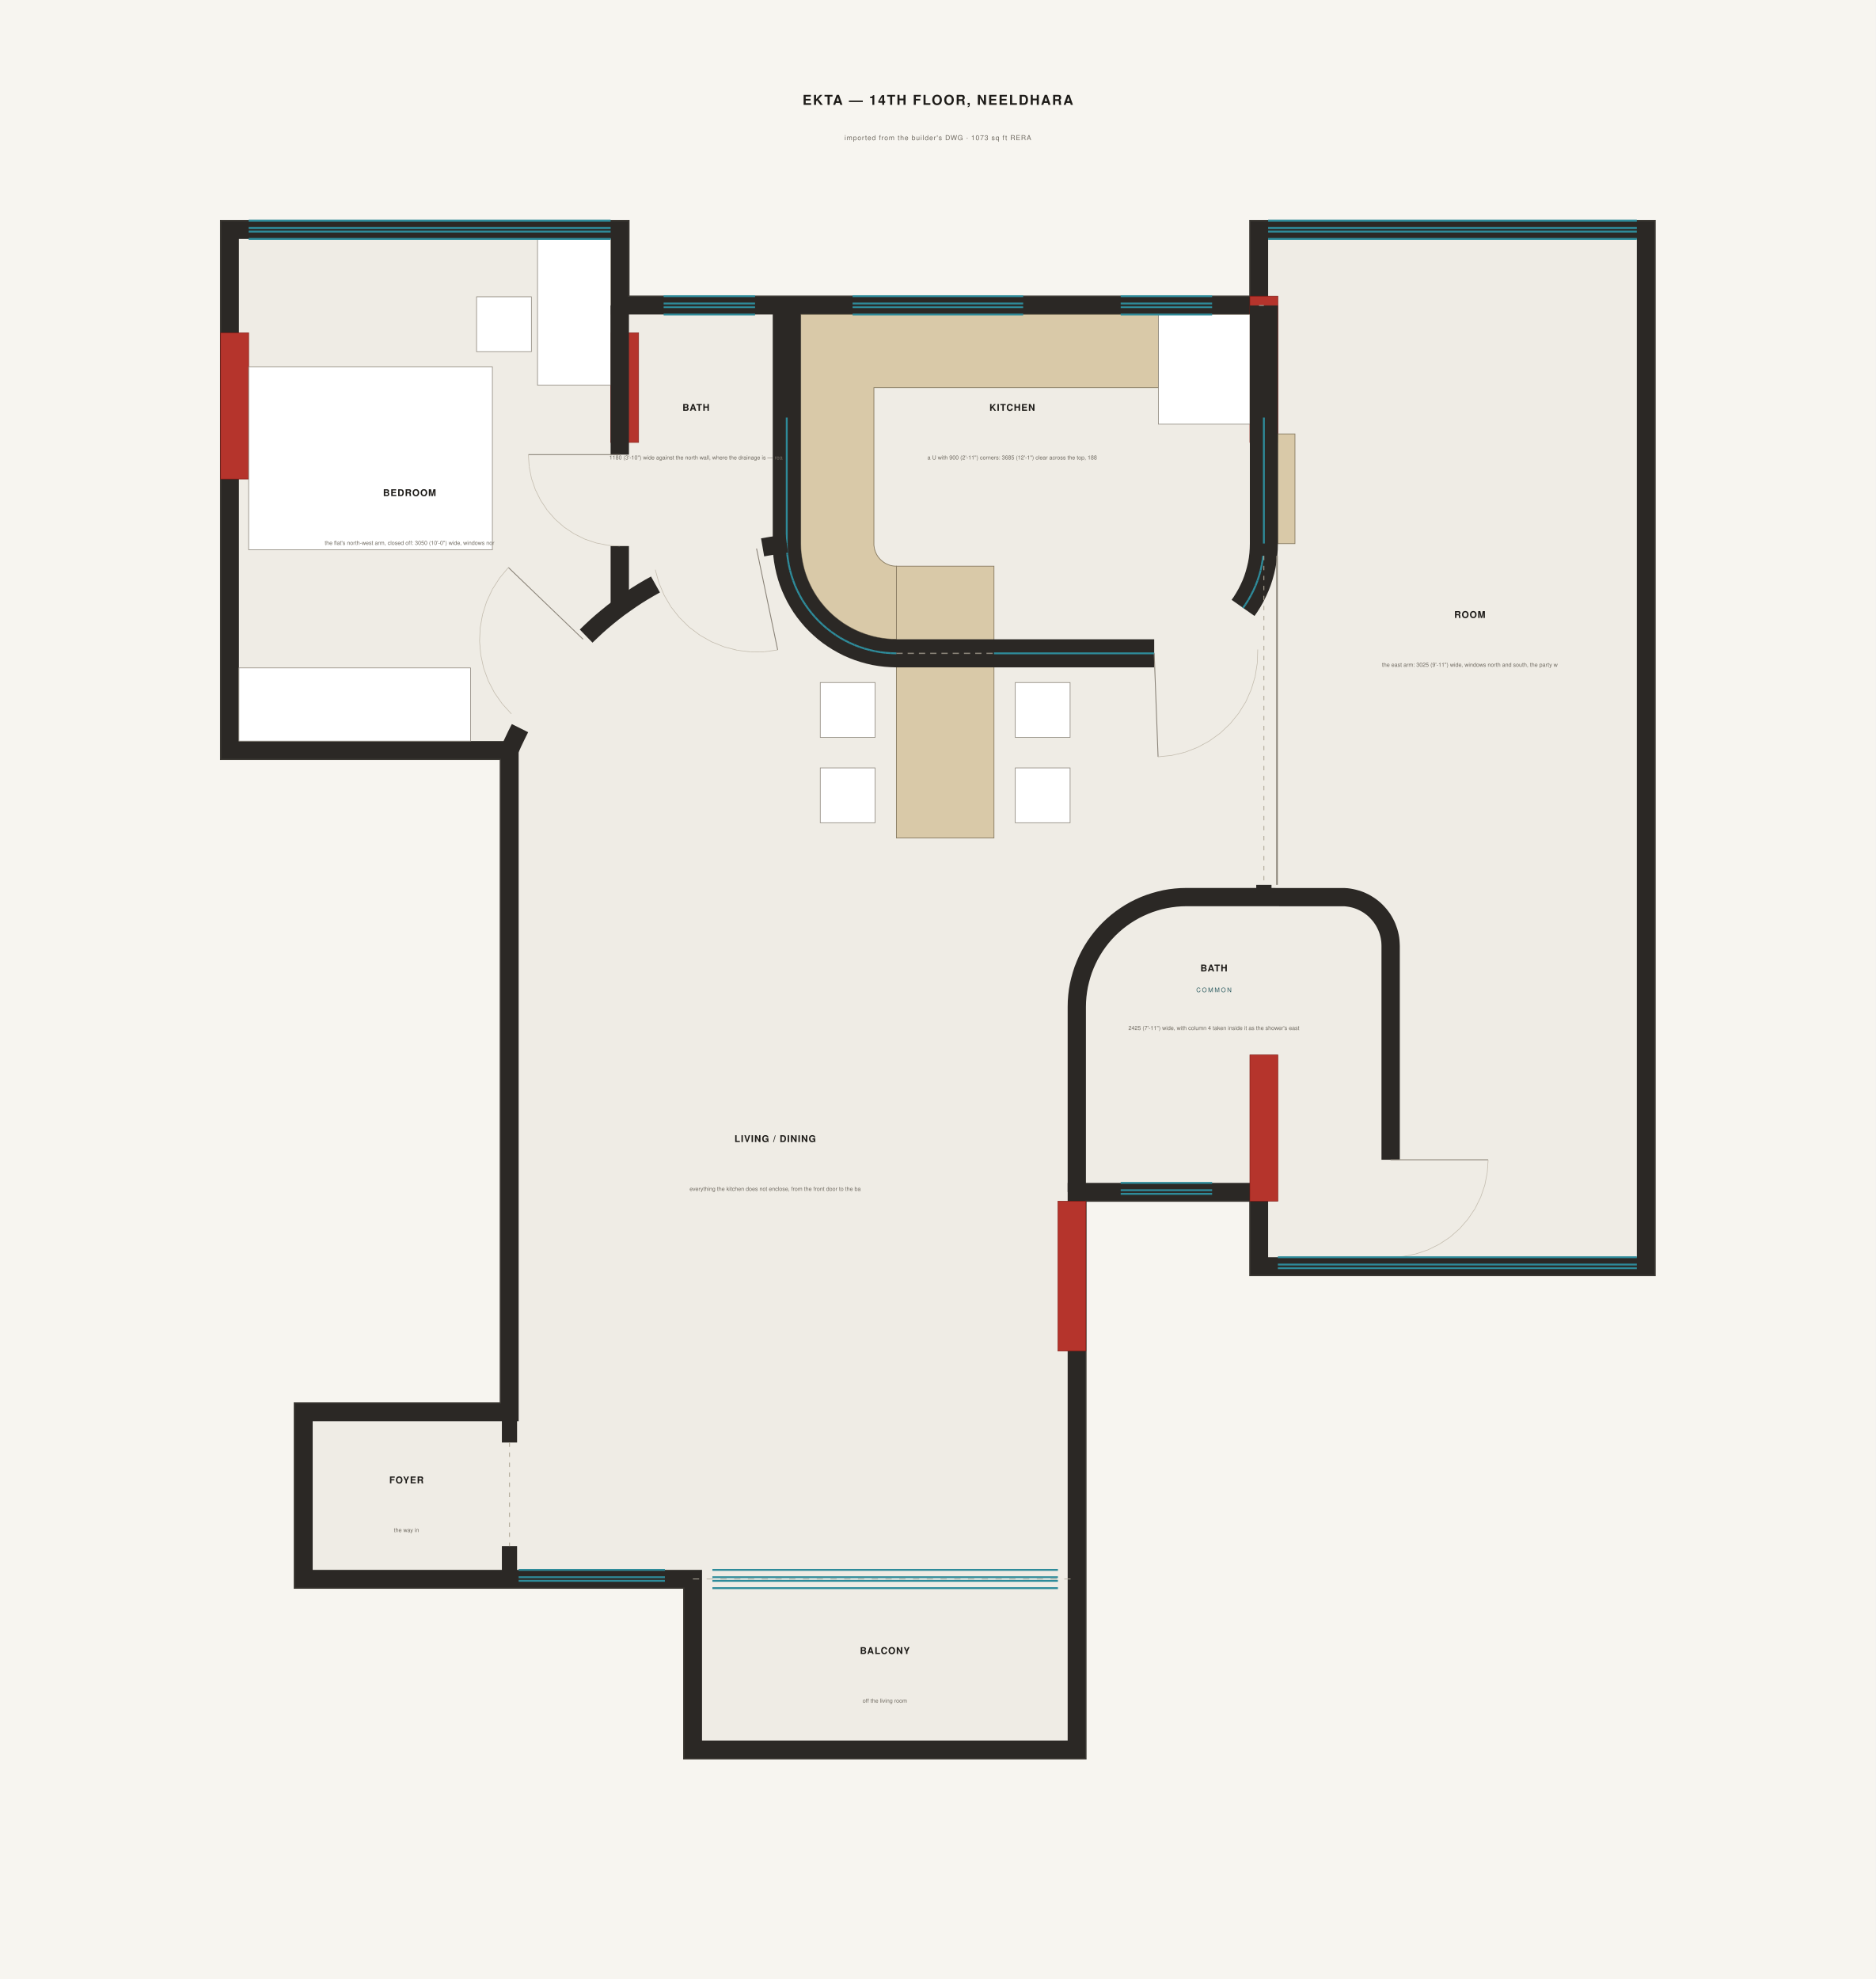
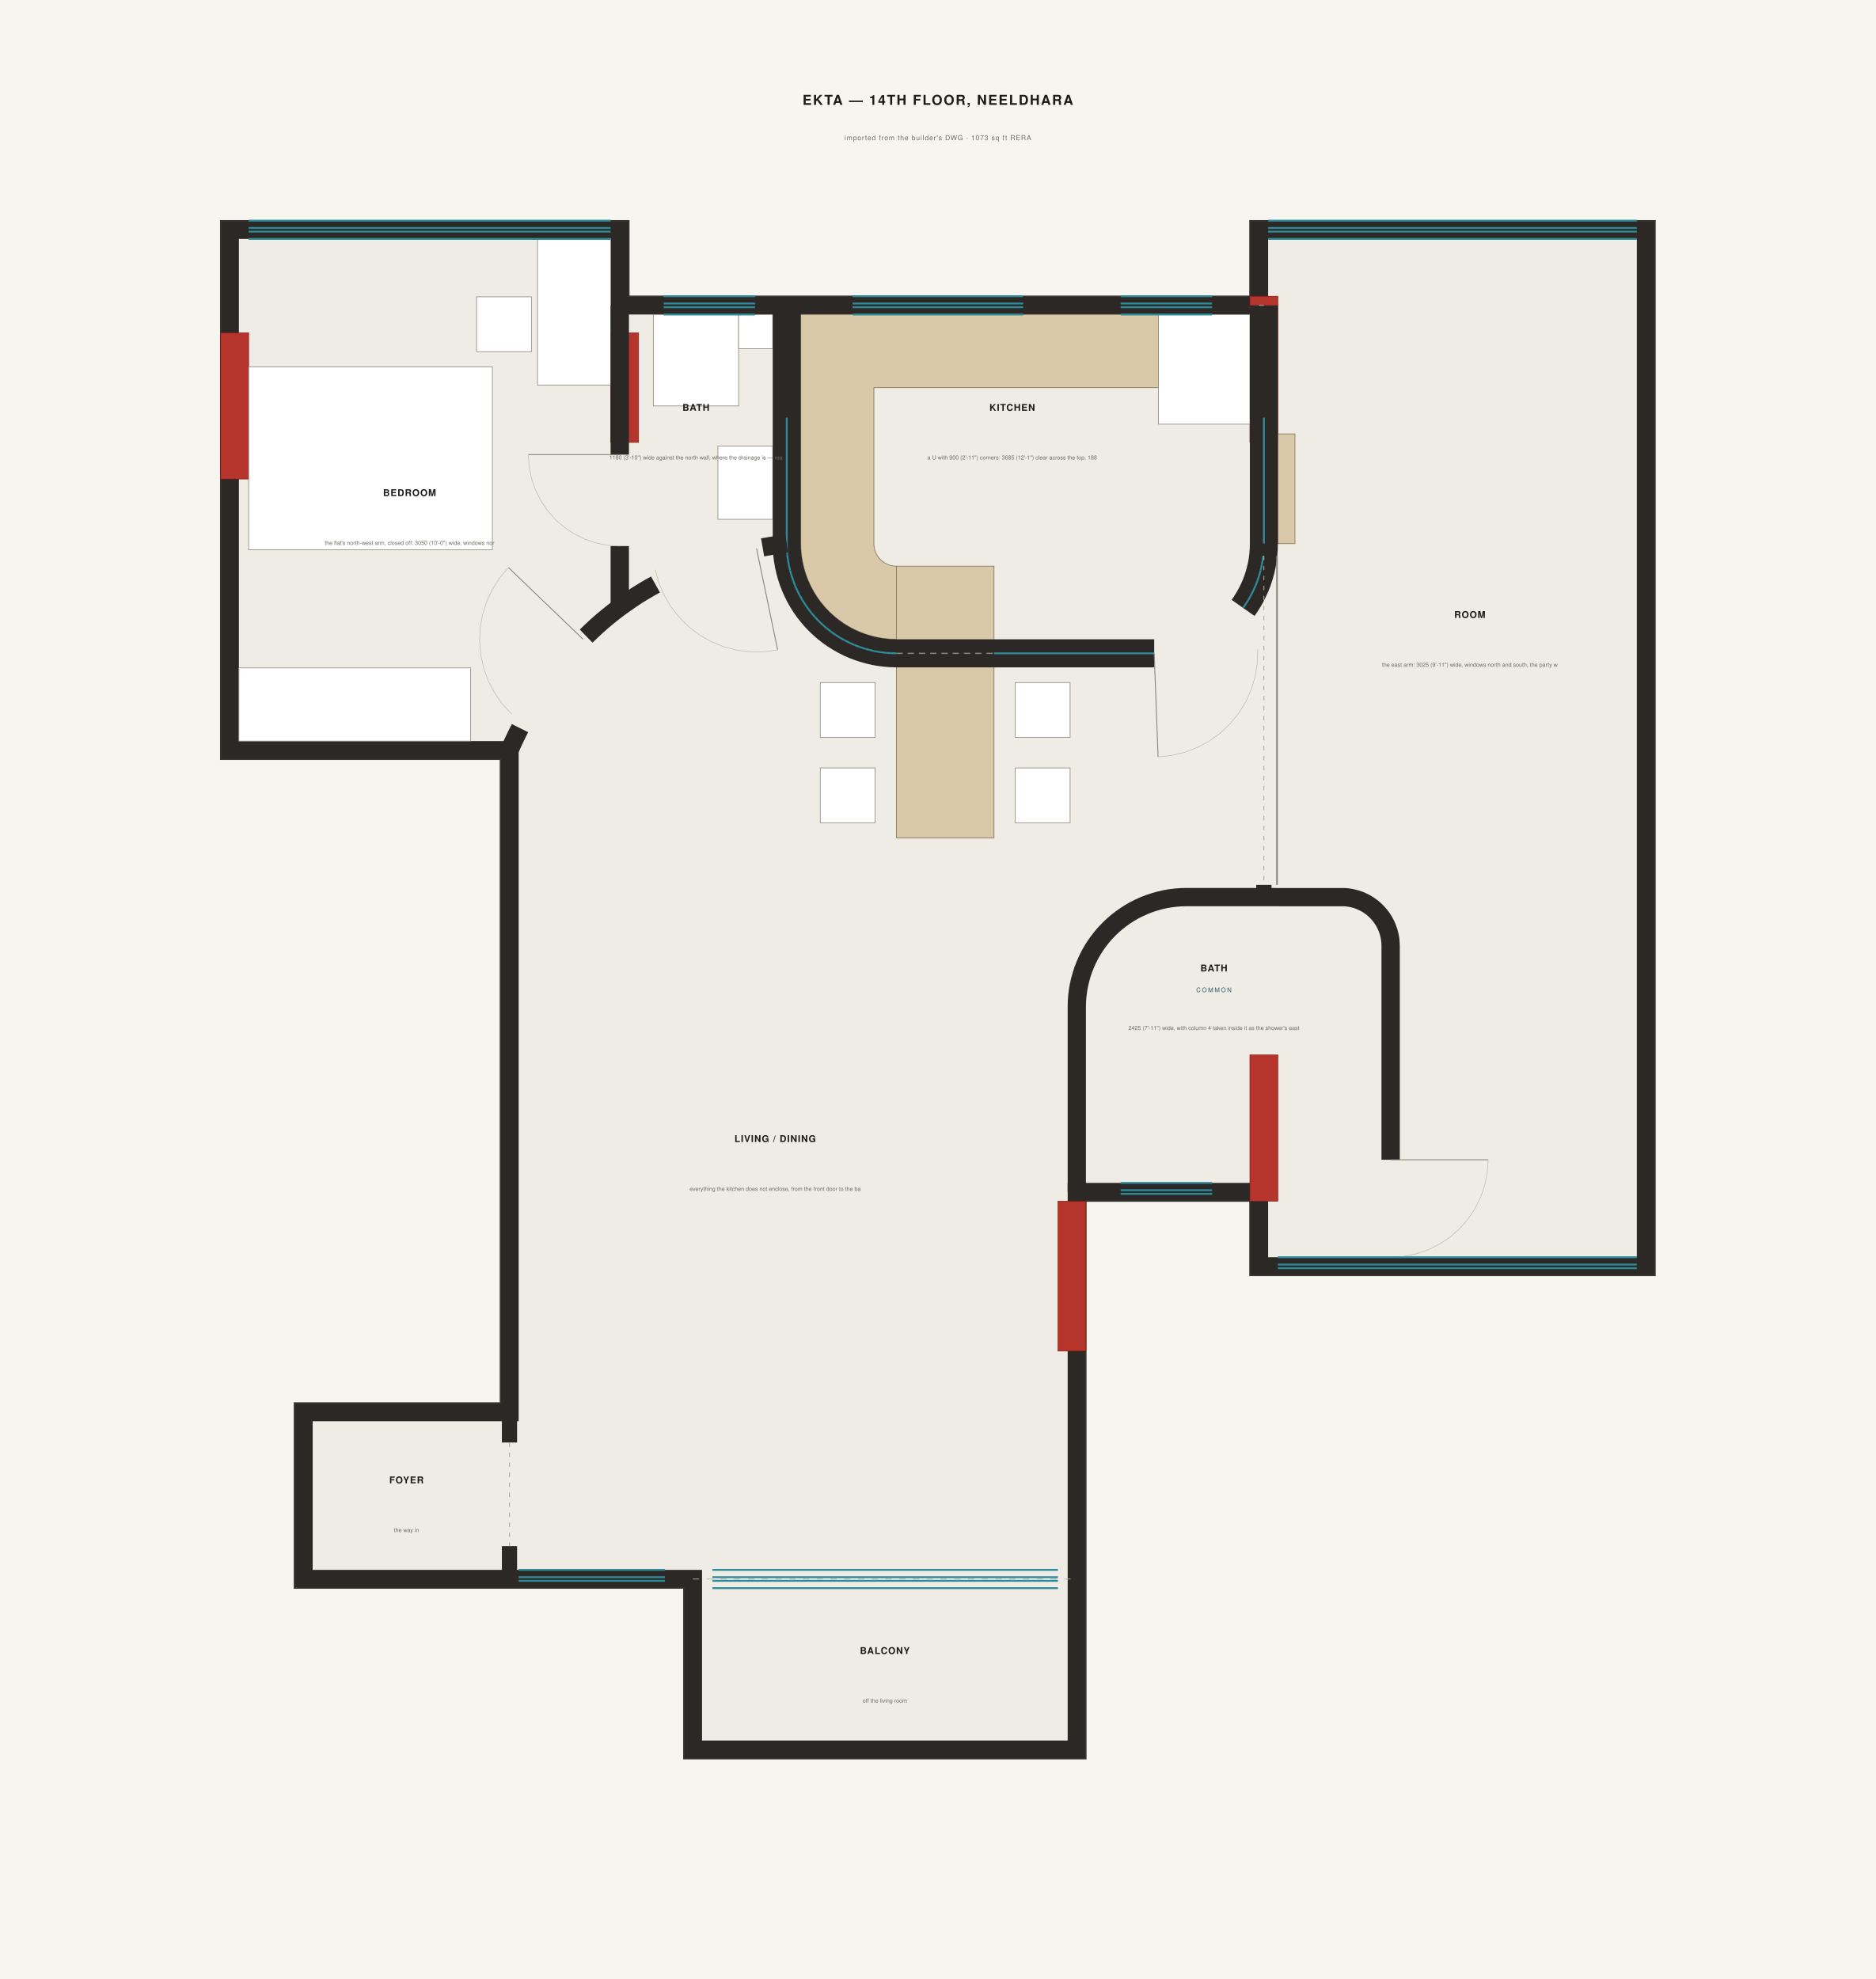
<svg xmlns="http://www.w3.org/2000/svg" width="3000" height="3165" viewBox="0 0 3000 3165">
  <rect x="0" y="0" width="3000" height="3165" fill="#f7f5f0" />
  <g id="L-floor">
    <polygon points="352.9,352.9 1005.9,352.9 1005.9,473.7 1999.0,473.7 1999.0,352.9 2647.1,352.9 2647.1,2039.9 1999.0,2039.9 1999.0,1921.0 1736.8,1921.0 1736.8,2812.8 1093.6,2812.8 1093.6,2539.9 470.8,2539.9 470.8,2243.6 800.2,2243.6 800.2,1214.4 352.9,1214.4" fill="#2b2825" stroke="#3b3833" stroke-width="2.0" />
    <polygon points="382.1,382.1 976.6,382.1 976.6,503.0 2028.2,503.0 2028.2,382.1 2617.9,382.1 2617.9,2010.7 2028.2,2010.7 2028.2,1891.8 1707.6,1891.8 1707.6,2539.9 1707.6,2783.6 1122.8,2783.6 1122.8,2539.9 1122.8,2510.7 500.1,2510.7 500.1,2272.9 829.5,2272.9 829.5,1185.2 382.1,1185.2" fill="#efece5" stroke="none" stroke-width="1.0" />
  </g>
  <g id="L-ref">
    <rect x="1999.0" y="473.7" width="44.8" height="233.9" fill="#b5342c" stroke="#7c1610" stroke-width="0.8" />
    <rect x="352.9" y="532.2" width="44.8" height="233.9" fill="#b5342c" stroke="#7c1610" stroke-width="0.8" />
    <rect x="976.6" y="532.2" width="44.8" height="175.4" fill="#b5342c" stroke="#7c1610" stroke-width="0.8" />
    <rect x="1999.0" y="1687.1" width="44.8" height="233.9" fill="#b5342c" stroke="#7c1610" stroke-width="0.8" />
    <rect x="1692.0" y="1921.0" width="44.8" height="239.8" fill="#b5342c" stroke="#7c1610" stroke-width="0.8" />
  </g>
  <g id="L-furniture">
    <polygon points="1433.7,905.5 1589.7,905.5 1589.7,1340.2 1433.7,1340.2" fill="#d9c9a8" stroke="#8a7d63" stroke-width="1.2" />
    <rect x="1311.9" y="1091.6" width="87.7" height="87.7" fill="#ffffff" stroke="#8a8378" stroke-width="1.0" />
    <rect x="1311.9" y="1228.1" width="87.7" height="87.7" fill="#ffffff" stroke="#8a8378" stroke-width="1.0" />
    <rect x="1623.8" y="1091.6" width="87.7" height="87.7" fill="#ffffff" stroke="#8a8378" stroke-width="1.0" />
    <rect x="1623.8" y="1228.1" width="87.7" height="87.7" fill="#ffffff" stroke="#8a8378" stroke-width="1.0" />
    <polygon points="2043.8,694.0 2071.1,694.0 2071.1,869.4 2043.8,869.4" fill="#d9c9a8" stroke="#8a7d63" stroke-width="1.2" />
    <rect x="382.1" y="1068.2" width="370.4" height="117.0" fill="#ffffff" stroke="#8a8378" stroke-width="1.0" />
    <rect x="397.7" y="586.8" width="389.8" height="292.4" fill="#ffffff" stroke="#8a8378" stroke-width="1.0" />
    <rect x="859.7" y="382.1" width="117.0" height="233.9" fill="#ffffff" stroke="#8a8378" stroke-width="1.0" />
    <rect x="762.2" y="474.7" width="87.7" height="87.7" fill="#ffffff" stroke="#8a8378" stroke-width="1.0" />
    <polygon points="1433.7,1022.4 1423.7,1022.1 1413.7,1021.1 1403.9,1019.5 1394.1,1017.2 1384.5,1014.3 1375.2,1010.8 1366.1,1006.7 1357.2,1001.9 1348.7,996.7 1340.6,990.8 1332.8,984.5 1325.5,977.6 1318.7,970.3 1312.3,962.6 1306.5,954.4 1301.2,945.9 1296.5,937.1 1292.4,928.0 1288.8,918.6 1285.9,909.0 1283.7,899.3 1282.0,889.4 1281.0,879.4 1280.7,869.4 1280.7,503.0 1852.8,503.0 1852.8,619.9 1397.7,619.9 1397.7,869.4 1397.7,871.8 1398.0,874.1 1398.4,876.5 1398.9,878.8 1399.6,881.0 1400.4,883.2 1401.4,885.4 1402.5,887.5 1403.7,889.5 1405.1,891.4 1406.6,893.2 1408.2,894.9 1409.9,896.5 1411.8,898.0 1413.7,899.4 1415.7,900.7 1417.8,901.8 1419.9,902.7 1422.1,903.6 1424.4,904.3 1426.7,904.8 1429.0,905.2 1431.4,905.4 1433.7,905.5" fill="#d9c9a8" stroke="#8a7d63" stroke-width="1.2" />
    <rect x="1852.8" y="503.0" width="146.2" height="175.4" fill="#ffffff" stroke="#8a8378" stroke-width="1.0" />
+     <rect x="1044.9" y="503.0" width="136.4" height="146.2" fill="#ffffff" stroke="#8a8378" stroke-width="1.0" />
+     <rect x="1181.3" y="503.0" width="54.6" height="54.6" fill="#ffffff" stroke="#8a8378" stroke-width="1.0" />
+     <rect x="1148.2" y="713.5" width="87.7" height="117.0" fill="#ffffff" stroke="#8a8378" stroke-width="1.0" />
  </g>
  <g id="L-floor-walls">
    <polygon points="1235.9,488.4 1235.9,869.4 1236.1,879.1 1236.8,888.8 1238.0,898.5 1239.7,908.0 1241.8,917.5 1244.4,926.9 1247.4,936.1 1250.9,945.1 1254.9,954.0 1259.2,962.7 1264.0,971.1 1269.2,979.4 1274.8,987.3 1280.8,994.9 1287.1,1002.3 1293.8,1009.3 1300.9,1016.0 1308.2,1022.4 1315.9,1028.4 1323.8,1033.9 1332.0,1039.1 1340.5,1043.9 1349.1,1048.3 1358.0,1052.2 1367.1,1055.7 1376.3,1058.7 1385.6,1061.3 1395.1,1063.5 1404.7,1065.1 1414.4,1066.3 1424.0,1067.0 1433.7,1067.3 1846.0,1067.3 1846.0,1022.4 1433.7,1022.4 1426.2,1022.3 1418.7,1021.7 1411.3,1020.8 1403.9,1019.5 1396.6,1017.9 1389.3,1015.8 1382.2,1013.5 1375.2,1010.8 1368.3,1007.8 1361.6,1004.4 1355.1,1000.7 1348.7,996.7 1342.6,992.3 1336.6,987.7 1331.0,982.8 1325.5,977.6 1320.3,972.2 1315.5,966.5 1310.8,960.6 1306.5,954.4 1302.5,948.1 1298.8,941.6 1295.4,934.8 1292.4,928.0 1289.7,921.0 1287.3,913.9 1285.3,906.6 1283.7,899.3 1282.4,891.9 1281.4,884.4 1280.9,877.0 1280.7,869.4 1280.7,488.4" fill="#2b2825" stroke="none" stroke-width="1.0" />
    <polygon points="2006.4,985.1 2010.5,979.3 2015.7,971.1 2020.5,962.7 2024.8,954.0 2028.8,945.1 2032.3,936.1 2035.3,926.9 2037.9,917.5 2040.0,908.0 2041.7,898.5 2042.9,888.8 2043.6,879.1 2043.8,869.4 2043.8,488.4 1999.0,488.4 1999.0,869.4 1998.8,877.0 1998.3,884.4 1997.4,891.9 1996.1,899.3 1994.4,906.6 1992.4,913.9 1990.1,921.0 1987.4,928.0 1984.3,934.8 1980.9,941.6 1977.2,948.1 1973.2,954.5 1969.8,959.3" fill="#2b2825" stroke="none" stroke-width="1.0" />
    <line x1="1258.3" y1="667.8" x2="1258.3" y2="869.4" stroke="#2e8b9a" stroke-width="3.0" />
    <line x1="1258.3" y1="869.4" x2="1258.5" y2="878.0" stroke="#2e8b9a" stroke-width="3.0" />
    <line x1="1258.5" y1="878.0" x2="1259.1" y2="886.6" stroke="#2e8b9a" stroke-width="3.0" />
    <line x1="1259.1" y1="886.6" x2="1260.2" y2="895.2" stroke="#2e8b9a" stroke-width="3.0" />
    <line x1="1260.2" y1="895.2" x2="1261.7" y2="903.7" stroke="#2e8b9a" stroke-width="3.0" />
    <line x1="1261.7" y1="903.7" x2="1263.6" y2="912.1" stroke="#2e8b9a" stroke-width="3.0" />
    <line x1="1263.6" y1="912.1" x2="1265.9" y2="920.4" stroke="#2e8b9a" stroke-width="3.0" />
    <line x1="1265.9" y1="920.4" x2="1268.6" y2="928.5" stroke="#2e8b9a" stroke-width="3.0" />
    <line x1="1268.6" y1="928.5" x2="1271.6" y2="936.6" stroke="#2e8b9a" stroke-width="3.0" />
    <line x1="1271.6" y1="936.6" x2="1275.1" y2="944.4" stroke="#2e8b9a" stroke-width="3.0" />
    <line x1="1275.1" y1="944.4" x2="1279.0" y2="952.1" stroke="#2e8b9a" stroke-width="3.0" />
    <line x1="1279.0" y1="952.1" x2="1283.2" y2="959.6" stroke="#2e8b9a" stroke-width="3.0" />
    <line x1="1283.2" y1="959.6" x2="1287.9" y2="966.9" stroke="#2e8b9a" stroke-width="3.0" />
    <line x1="1287.9" y1="966.9" x2="1292.8" y2="973.9" stroke="#2e8b9a" stroke-width="3.0" />
    <line x1="1292.8" y1="973.9" x2="1298.1" y2="980.7" stroke="#2e8b9a" stroke-width="3.0" />
    <line x1="1298.1" y1="980.7" x2="1303.7" y2="987.2" stroke="#2e8b9a" stroke-width="3.0" />
    <line x1="1303.7" y1="987.2" x2="1309.7" y2="993.5" stroke="#2e8b9a" stroke-width="3.0" />
    <line x1="1309.7" y1="993.5" x2="1315.9" y2="999.4" stroke="#2e8b9a" stroke-width="3.0" />
    <line x1="1315.9" y1="999.4" x2="1322.4" y2="1005.0" stroke="#2e8b9a" stroke-width="3.0" />
    <line x1="1322.4" y1="1005.0" x2="1329.2" y2="1010.3" stroke="#2e8b9a" stroke-width="3.0" />
    <line x1="1329.2" y1="1010.3" x2="1336.3" y2="1015.3" stroke="#2e8b9a" stroke-width="3.0" />
    <line x1="1336.3" y1="1015.3" x2="1343.5" y2="1019.9" stroke="#2e8b9a" stroke-width="3.0" />
    <line x1="1343.5" y1="1019.9" x2="1351.0" y2="1024.1" stroke="#2e8b9a" stroke-width="3.0" />
    <line x1="1351.0" y1="1024.1" x2="1358.7" y2="1028.0" stroke="#2e8b9a" stroke-width="3.0" />
    <line x1="1358.7" y1="1028.0" x2="1366.6" y2="1031.5" stroke="#2e8b9a" stroke-width="3.0" />
    <line x1="1366.6" y1="1031.5" x2="1374.6" y2="1034.6" stroke="#2e8b9a" stroke-width="3.0" />
    <line x1="1374.6" y1="1034.6" x2="1382.8" y2="1037.3" stroke="#2e8b9a" stroke-width="3.0" />
    <line x1="1382.8" y1="1037.3" x2="1391.1" y2="1039.6" stroke="#2e8b9a" stroke-width="3.0" />
    <line x1="1391.1" y1="1039.6" x2="1399.5" y2="1041.5" stroke="#2e8b9a" stroke-width="3.0" />
    <line x1="1399.5" y1="1041.5" x2="1408.0" y2="1043.0" stroke="#2e8b9a" stroke-width="3.0" />
    <line x1="1408.0" y1="1043.0" x2="1416.5" y2="1044.0" stroke="#2e8b9a" stroke-width="3.0" />
    <line x1="1416.5" y1="1044.0" x2="1425.1" y2="1044.6" stroke="#2e8b9a" stroke-width="3.0" />
    <line x1="1425.1" y1="1044.6" x2="1433.7" y2="1044.9" stroke="#2e8b9a" stroke-width="3.0" />
    <line x1="1433.7" y1="1044.9" x2="1589.7" y2="1044.9" stroke="#8a8378" stroke-width="2.0" stroke-dasharray="10 8" />
    <line x1="1589.7" y1="1044.9" x2="1846.0" y2="1044.9" stroke="#2e8b9a" stroke-width="3.0" />
    <line x1="1846.0" y1="1044.9" x2="1852.2" y2="1210.4" stroke="#8a8378" stroke-width="1.4" />
    <line x1="1852.2" y1="1210.4" x2="1873.7" y2="1208.2" stroke="#c3bcae" stroke-width="1.0" />
    <line x1="1873.7" y1="1208.2" x2="1894.8" y2="1203.2" stroke="#c3bcae" stroke-width="1.0" />
    <line x1="1894.8" y1="1203.2" x2="1915.1" y2="1195.4" stroke="#c3bcae" stroke-width="1.0" />
    <line x1="1915.1" y1="1195.4" x2="1934.1" y2="1185.1" stroke="#c3bcae" stroke-width="1.0" />
    <line x1="1934.1" y1="1185.1" x2="1951.7" y2="1172.4" stroke="#c3bcae" stroke-width="1.0" />
    <line x1="1951.7" y1="1172.4" x2="1967.4" y2="1157.5" stroke="#c3bcae" stroke-width="1.0" />
    <line x1="1967.4" y1="1157.5" x2="1981.1" y2="1140.7" stroke="#c3bcae" stroke-width="1.0" />
    <line x1="1981.1" y1="1140.7" x2="1992.5" y2="1122.3" stroke="#c3bcae" stroke-width="1.0" />
    <line x1="1992.5" y1="1122.3" x2="2001.3" y2="1102.5" stroke="#c3bcae" stroke-width="1.0" />
    <line x1="2001.3" y1="1102.5" x2="2007.5" y2="1081.7" stroke="#c3bcae" stroke-width="1.0" />
    <line x1="2007.5" y1="1081.7" x2="2010.9" y2="1060.3" stroke="#c3bcae" stroke-width="1.0" />
    <line x1="2010.9" y1="1060.3" x2="2011.6" y2="1038.7" stroke="#c3bcae" stroke-width="1.0" />
    <line x1="1988.1" y1="972.2" x2="1991.8" y2="966.9" stroke="#2e8b9a" stroke-width="3.0" />
    <line x1="1991.8" y1="966.9" x2="1996.5" y2="959.6" stroke="#2e8b9a" stroke-width="3.0" />
    <line x1="1996.5" y1="959.6" x2="2000.7" y2="952.1" stroke="#2e8b9a" stroke-width="3.0" />
    <line x1="2000.7" y1="952.1" x2="2004.6" y2="944.4" stroke="#2e8b9a" stroke-width="3.0" />
    <line x1="2004.6" y1="944.4" x2="2008.1" y2="936.6" stroke="#2e8b9a" stroke-width="3.0" />
    <line x1="2008.1" y1="936.6" x2="2011.2" y2="928.5" stroke="#2e8b9a" stroke-width="3.0" />
    <line x1="2011.2" y1="928.5" x2="2013.9" y2="920.4" stroke="#2e8b9a" stroke-width="3.0" />
    <line x1="2013.9" y1="920.4" x2="2016.2" y2="912.1" stroke="#2e8b9a" stroke-width="3.0" />
    <line x1="2016.2" y1="912.1" x2="2018.0" y2="903.7" stroke="#2e8b9a" stroke-width="3.0" />
    <line x1="2018.0" y1="903.7" x2="2019.5" y2="895.2" stroke="#2e8b9a" stroke-width="3.0" />
    <line x1="2019.5" y1="895.2" x2="2020.6" y2="886.6" stroke="#2e8b9a" stroke-width="3.0" />
    <line x1="2020.6" y1="886.6" x2="2021.2" y2="878.0" stroke="#2e8b9a" stroke-width="3.0" />
    <line x1="2021.2" y1="878.0" x2="2021.4" y2="869.4" stroke="#2e8b9a" stroke-width="3.0" />
    <line x1="2021.4" y1="869.4" x2="2021.4" y2="667.8" stroke="#2e8b9a" stroke-width="3.0" />
    <line x1="2021.4" y1="488.4" x2="2013.6" y2="488.4" stroke="#b9b2a4" stroke-width="1.2" stroke-dasharray="10 12" />
    <polygon points="976.6,488.4 976.6,727.1 1005.9,727.1 1005.9,488.4" fill="#2b2825" stroke="none" stroke-width="1.0" />
    <polygon points="976.6,873.3 976.6,971.3 1005.9,971.3 1005.9,873.3" fill="#2b2825" stroke="none" stroke-width="1.0" />
    <line x1="991.3" y1="727.1" x2="845.1" y2="727.1" stroke="#8a8378" stroke-width="1.4" />
    <line x1="845.1" y1="727.1" x2="846.3" y2="746.2" stroke="#c3bcae" stroke-width="1.0" />
    <line x1="846.3" y1="746.2" x2="850.0" y2="765.0" stroke="#c3bcae" stroke-width="1.0" />
    <line x1="850.0" y1="765.0" x2="856.2" y2="783.1" stroke="#c3bcae" stroke-width="1.0" />
    <line x1="856.2" y1="783.1" x2="864.7" y2="800.2" stroke="#c3bcae" stroke-width="1.0" />
    <line x1="864.7" y1="800.2" x2="875.3" y2="816.1" stroke="#c3bcae" stroke-width="1.0" />
    <line x1="875.3" y1="816.1" x2="887.9" y2="830.5" stroke="#c3bcae" stroke-width="1.0" />
    <line x1="887.9" y1="830.5" x2="902.3" y2="843.1" stroke="#c3bcae" stroke-width="1.0" />
    <line x1="902.3" y1="843.1" x2="918.2" y2="853.7" stroke="#c3bcae" stroke-width="1.0" />
    <line x1="918.2" y1="853.7" x2="935.3" y2="862.2" stroke="#c3bcae" stroke-width="1.0" />
    <line x1="935.3" y1="862.2" x2="953.4" y2="868.3" stroke="#c3bcae" stroke-width="1.0" />
    <line x1="953.4" y1="868.3" x2="972.2" y2="872.1" stroke="#c3bcae" stroke-width="1.0" />
    <line x1="972.2" y1="872.1" x2="991.3" y2="873.3" stroke="#c3bcae" stroke-width="1.0" />
    <polygon points="818.6,1158.0 812.7,1169.7 807.0,1181.7 801.5,1193.8 828.2,1205.9 833.5,1194.0 839.0,1182.5 844.7,1171.0" fill="#2b2825" stroke="none" stroke-width="1.0" />
    <polygon points="1041.2,922.0 1030.9,927.7 1020.6,933.8 1010.5,940.1 1000.6,946.7 990.9,953.4 981.3,960.4 971.8,967.6 962.6,975.0 953.5,982.6 944.5,990.5 935.8,998.6 927.3,1006.8 947.6,1027.8 955.9,1019.9 964.1,1012.2 972.5,1004.8 981.1,997.6 989.8,990.6 998.7,983.8 1007.8,977.3 1017.0,970.9 1026.3,964.7 1035.8,958.8 1045.5,953.1 1055.5,947.5" fill="#2b2825" stroke="none" stroke-width="1.0" />
    <polygon points="1256.3,854.9 1243.1,856.7 1230.0,858.8 1217.2,861.0 1222.2,889.8 1234.8,887.6 1247.4,885.7 1260.3,883.9" fill="#2b2825" stroke="none" stroke-width="1.0" />
    <line x1="1210.0" y1="877.3" x2="1243.8" y2="1039.4" stroke="#8a8378" stroke-width="1.4" />
    <line x1="1243.8" y1="1039.4" x2="1222.4" y2="1042.4" stroke="#c3bcae" stroke-width="1.0" />
    <line x1="1222.4" y1="1042.4" x2="1200.7" y2="1042.6" stroke="#c3bcae" stroke-width="1.0" />
    <line x1="1200.7" y1="1042.6" x2="1179.3" y2="1040.0" stroke="#c3bcae" stroke-width="1.0" />
    <line x1="1179.3" y1="1040.0" x2="1158.3" y2="1034.6" stroke="#c3bcae" stroke-width="1.0" />
    <line x1="1158.3" y1="1034.6" x2="1138.2" y2="1026.5" stroke="#c3bcae" stroke-width="1.0" />
    <line x1="1138.2" y1="1026.5" x2="1119.3" y2="1015.8" stroke="#c3bcae" stroke-width="1.0" />
    <line x1="1119.3" y1="1015.8" x2="1102.0" y2="1002.8" stroke="#c3bcae" stroke-width="1.0" />
    <line x1="1102.0" y1="1002.8" x2="1086.6" y2="987.6" stroke="#c3bcae" stroke-width="1.0" />
    <line x1="1086.6" y1="987.6" x2="1073.2" y2="970.6" stroke="#c3bcae" stroke-width="1.0" />
    <line x1="1073.2" y1="970.6" x2="1062.2" y2="951.9" stroke="#c3bcae" stroke-width="1.0" />
    <line x1="1062.2" y1="951.9" x2="1053.8" y2="932.0" stroke="#c3bcae" stroke-width="1.0" />
    <line x1="1053.8" y1="932.0" x2="1048.0" y2="911.1" stroke="#c3bcae" stroke-width="1.0" />
    <line x1="932.5" y1="1022.3" x2="813.1" y2="907.6" stroke="#8a8378" stroke-width="1.4" />
    <line x1="813.1" y1="907.6" x2="799.2" y2="924.2" stroke="#c3bcae" stroke-width="1.0" />
    <line x1="799.2" y1="924.2" x2="787.5" y2="942.4" stroke="#c3bcae" stroke-width="1.0" />
    <line x1="787.5" y1="942.4" x2="778.3" y2="962.1" stroke="#c3bcae" stroke-width="1.0" />
    <line x1="778.3" y1="962.1" x2="771.8" y2="982.7" stroke="#c3bcae" stroke-width="1.0" />
    <line x1="771.8" y1="982.7" x2="768.0" y2="1004.0" stroke="#c3bcae" stroke-width="1.0" />
    <line x1="768.0" y1="1004.0" x2="767.0" y2="1025.7" stroke="#c3bcae" stroke-width="1.0" />
    <line x1="767.0" y1="1025.7" x2="768.9" y2="1047.2" stroke="#c3bcae" stroke-width="1.0" />
    <line x1="768.9" y1="1047.2" x2="773.5" y2="1068.4" stroke="#c3bcae" stroke-width="1.0" />
    <line x1="773.5" y1="1068.4" x2="780.9" y2="1088.8" stroke="#c3bcae" stroke-width="1.0" />
    <line x1="780.9" y1="1088.8" x2="790.9" y2="1108.0" stroke="#c3bcae" stroke-width="1.0" />
    <line x1="790.9" y1="1108.0" x2="803.3" y2="1125.7" stroke="#c3bcae" stroke-width="1.0" />
    <line x1="803.3" y1="1125.7" x2="817.9" y2="1141.7" stroke="#c3bcae" stroke-width="1.0" />
    <polygon points="2009.2,869.4 2009.2,888.9 2033.6,888.9 2033.6,869.4" fill="#2b2825" stroke="none" stroke-width="1.0" />
    <polygon points="2009.2,1415.2 2009.2,1434.7 2033.6,1434.7 2033.6,1415.2" fill="#2b2825" stroke="none" stroke-width="1.0" />
    <line x1="2021.4" y1="888.9" x2="2021.4" y2="1415.2" stroke="#b0a897" stroke-width="1.4" stroke-dasharray="7 9" />
    <line x1="2042.4" y1="888.9" x2="2042.4" y2="1415.2" stroke="#8a8378" stroke-width="2.6" />
    <polygon points="1736.8,1906.4 1736.8,1610.1 1737.0,1602.2 1737.6,1594.4 1738.6,1586.5 1739.9,1578.8 1741.7,1571.1 1743.8,1563.4 1746.2,1556.0 1749.1,1548.6 1752.3,1541.4 1755.8,1534.3 1759.7,1527.5 1763.9,1520.8 1768.5,1514.3 1773.3,1508.1 1778.5,1502.1 1783.9,1496.4 1789.6,1491.0 1795.6,1485.8 1801.8,1481.0 1808.3,1476.4 1815.0,1472.2 1821.8,1468.3 1828.9,1464.8 1836.1,1461.6 1843.5,1458.7 1850.9,1456.3 1858.6,1454.1 1866.3,1452.4 1874.0,1451.1 1881.9,1450.1 1889.7,1449.5 1897.6,1449.3 2150.0,1449.4 2152.4,1449.6 2155.4,1450.0 2158.5,1450.5 2161.6,1451.2 2164.6,1452.0 2167.5,1453.0 2170.4,1454.1 2173.2,1455.4 2176.0,1456.8 2178.7,1458.3 2181.4,1460.0 2183.9,1461.8 2186.4,1463.7 2188.7,1465.7 2190.9,1467.9 2193.1,1470.2 2195.1,1472.5 2197.0,1474.9 2198.8,1477.5 2200.5,1480.1 2202.0,1482.8 2203.4,1485.6 2204.7,1488.4 2205.8,1491.3 2206.8,1494.3 2207.6,1497.3 2208.3,1500.3 2208.8,1503.4 2209.2,1506.4 2209.4,1509.6 2209.5,1512.7 2209.5,1854.8 2238.8,1854.8 2238.8,1512.7 2238.6,1508.1 2238.3,1503.6 2237.8,1499.1 2237.0,1494.6 2236.0,1490.2 2234.8,1485.8 2233.3,1481.5 2231.7,1477.2 2229.9,1473.1 2227.8,1469.0 2225.6,1465.1 2223.2,1461.2 2220.5,1457.5 2217.7,1453.9 2214.7,1450.5 2211.6,1447.2 2208.4,1444.1 2204.9,1441.1 2201.3,1438.3 2197.6,1435.7 2193.8,1433.3 2189.8,1431.0 2185.7,1429.0 2181.6,1427.1 2177.4,1425.5 2173.0,1424.1 2168.6,1422.9 2164.2,1421.9 2159.8,1421.1 2155.2,1420.5 2150.0,1420.2 1897.6,1420.1 1888.3,1420.3 1879.0,1421.0 1869.7,1422.1 1860.5,1423.7 1851.5,1425.8 1842.5,1428.3 1833.6,1431.2 1824.9,1434.5 1816.4,1438.3 1808.0,1442.5 1799.9,1447.1 1792.1,1452.1 1784.4,1457.5 1777.1,1463.2 1770.0,1469.3 1763.3,1475.7 1756.8,1482.5 1750.7,1489.6 1745.0,1496.9 1739.6,1504.5 1734.6,1512.4 1730.0,1520.5 1725.8,1528.9 1722.1,1537.4 1718.7,1546.1 1715.8,1555.0 1713.3,1563.9 1711.2,1573.0 1709.6,1582.2 1708.5,1591.5 1707.8,1600.8 1707.6,1610.1 1707.6,1906.4" fill="#2b2825" stroke="none" stroke-width="1.0" />
    <polygon points="2209.5,2010.7 2209.5,2025.3 2238.8,2025.3 2238.8,2010.7" fill="#2b2825" stroke="none" stroke-width="1.0" />
    <line x1="2224.1" y1="1854.8" x2="2380.1" y2="1854.8" stroke="#8a8378" stroke-width="1.4" />
    <line x1="2380.1" y1="1854.8" x2="2378.7" y2="1875.1" stroke="#c3bcae" stroke-width="1.0" />
    <line x1="2378.7" y1="1875.1" x2="2374.8" y2="1895.2" stroke="#c3bcae" stroke-width="1.0" />
    <line x1="2374.8" y1="1895.2" x2="2368.2" y2="1914.5" stroke="#c3bcae" stroke-width="1.0" />
    <line x1="2368.2" y1="1914.5" x2="2359.2" y2="1932.8" stroke="#c3bcae" stroke-width="1.0" />
    <line x1="2359.2" y1="1932.8" x2="2347.8" y2="1949.7" stroke="#c3bcae" stroke-width="1.0" />
    <line x1="2347.8" y1="1949.7" x2="2334.4" y2="1965.1" stroke="#c3bcae" stroke-width="1.0" />
    <line x1="2334.4" y1="1965.1" x2="2319.1" y2="1978.5" stroke="#c3bcae" stroke-width="1.0" />
    <line x1="2319.1" y1="1978.5" x2="2302.1" y2="1989.8" stroke="#c3bcae" stroke-width="1.0" />
    <line x1="2302.1" y1="1989.8" x2="2283.8" y2="1998.9" stroke="#c3bcae" stroke-width="1.0" />
    <line x1="2283.8" y1="1998.9" x2="2264.5" y2="2005.4" stroke="#c3bcae" stroke-width="1.0" />
    <line x1="2264.5" y1="2005.4" x2="2244.5" y2="2009.4" stroke="#c3bcae" stroke-width="1.0" />
    <line x1="2244.5" y1="2009.4" x2="2224.1" y2="2010.7" stroke="#c3bcae" stroke-width="1.0" />
    <polygon points="802.7,2258.2 802.7,2307.0 827.0,2307.0 827.0,2258.2" fill="#2b2825" stroke="none" stroke-width="1.0" />
    <polygon points="802.7,2472.7 802.7,2525.3 827.0,2525.3 827.0,2472.7" fill="#2b2825" stroke="none" stroke-width="1.0" />
    <line x1="814.9" y1="2307.0" x2="814.9" y2="2472.7" stroke="#b0a897" stroke-width="1.4" stroke-dasharray="7 9" />
    <line x1="1108.2" y1="2525.3" x2="1722.2" y2="2525.3" stroke="#b9b2a4" stroke-width="1.2" stroke-dasharray="10 12" />
    <line x1="397.7" y1="352.9" x2="976.6" y2="352.9" stroke="#2e8b9a" stroke-width="3.0" />
    <line x1="2028.2" y1="352.9" x2="2617.9" y2="352.9" stroke="#2e8b9a" stroke-width="3.0" />
    <line x1="397.7" y1="364.6" x2="976.6" y2="364.6" stroke="#2e8b9a" stroke-width="3.0" />
    <line x1="2028.2" y1="364.6" x2="2617.9" y2="364.6" stroke="#2e8b9a" stroke-width="3.0" />
    <line x1="397.7" y1="370.4" x2="976.6" y2="370.4" stroke="#2e8b9a" stroke-width="3.0" />
    <line x1="2028.2" y1="370.4" x2="2617.9" y2="370.4" stroke="#2e8b9a" stroke-width="3.0" />
    <line x1="397.7" y1="382.1" x2="976.6" y2="382.1" stroke="#2e8b9a" stroke-width="3.0" />
    <line x1="2028.2" y1="382.1" x2="2617.9" y2="382.1" stroke="#2e8b9a" stroke-width="3.0" />
    <line x1="1061.4" y1="473.7" x2="1207.6" y2="473.7" stroke="#2e8b9a" stroke-width="3.0" />
    <line x1="1363.6" y1="473.7" x2="1636.4" y2="473.7" stroke="#2e8b9a" stroke-width="3.0" />
    <line x1="1792.4" y1="473.7" x2="1938.6" y2="473.7" stroke="#2e8b9a" stroke-width="3.0" />
    <line x1="1061.4" y1="485.4" x2="1207.6" y2="485.4" stroke="#2e8b9a" stroke-width="3.0" />
    <line x1="1363.6" y1="485.4" x2="1636.4" y2="485.4" stroke="#2e8b9a" stroke-width="3.0" />
    <line x1="1792.4" y1="485.4" x2="1938.6" y2="485.4" stroke="#2e8b9a" stroke-width="3.0" />
    <line x1="1061.4" y1="491.3" x2="1207.6" y2="491.3" stroke="#2e8b9a" stroke-width="3.0" />
    <line x1="1363.6" y1="491.3" x2="1636.4" y2="491.3" stroke="#2e8b9a" stroke-width="3.0" />
    <line x1="1792.4" y1="491.3" x2="1938.6" y2="491.3" stroke="#2e8b9a" stroke-width="3.0" />
    <line x1="1061.4" y1="503.0" x2="1207.6" y2="503.0" stroke="#2e8b9a" stroke-width="3.0" />
    <line x1="1363.6" y1="503.0" x2="1636.4" y2="503.0" stroke="#2e8b9a" stroke-width="3.0" />
    <line x1="1792.4" y1="503.0" x2="1938.6" y2="503.0" stroke="#2e8b9a" stroke-width="3.0" />
    <line x1="1792.4" y1="1891.8" x2="1938.6" y2="1891.8" stroke="#2e8b9a" stroke-width="3.0" />
    <line x1="1792.4" y1="1903.5" x2="1938.6" y2="1903.5" stroke="#2e8b9a" stroke-width="3.0" />
    <line x1="1792.4" y1="1909.3" x2="1938.6" y2="1909.3" stroke="#2e8b9a" stroke-width="3.0" />
    <line x1="2043.8" y1="2010.7" x2="2617.9" y2="2010.7" stroke="#2e8b9a" stroke-width="3.0" />
    <line x1="2043.8" y1="2022.4" x2="2617.9" y2="2022.4" stroke="#2e8b9a" stroke-width="3.0" />
    <line x1="2043.8" y1="2028.2" x2="2617.9" y2="2028.2" stroke="#2e8b9a" stroke-width="3.0" />
    <line x1="829.5" y1="2510.7" x2="1063.4" y2="2510.7" stroke="#2e8b9a" stroke-width="3.0" />
    <line x1="1139.4" y1="2510.7" x2="1692.0" y2="2510.7" stroke="#2e8b9a" stroke-width="3.0" />
    <line x1="829.5" y1="2522.4" x2="1063.4" y2="2522.4" stroke="#2e8b9a" stroke-width="3.0" />
    <line x1="1139.4" y1="2522.4" x2="1692.0" y2="2522.4" stroke="#2e8b9a" stroke-width="3.0" />
    <line x1="829.5" y1="2528.2" x2="1063.4" y2="2528.2" stroke="#2e8b9a" stroke-width="3.0" />
    <line x1="1139.4" y1="2528.2" x2="1692.0" y2="2528.2" stroke="#2e8b9a" stroke-width="3.0" />
    <line x1="1139.4" y1="2539.9" x2="1692.0" y2="2539.9" stroke="#2e8b9a" stroke-width="3.0" />
  </g>
  <g id="L-labels">
    <text x="1618.9" y="657.0" font-family="Helvetica,Arial" font-size="15" fill="#1d1b18" font-weight="bold" letter-spacing="1.1" text-anchor="middle">KITCHEN</text>
    <text x="1618.9" y="734.9" font-family="Helvetica,Arial" font-size="9" fill="#6f6a61" font-weight="normal" letter-spacing="0" text-anchor="middle">a U with 900 (2'-11") corners: 3685 (12'-1") clear across the top, 188</text>
    <text x="1239.8" y="1826.5" font-family="Helvetica,Arial" font-size="15" fill="#1d1b18" font-weight="bold" letter-spacing="1.1" text-anchor="middle">LIVING / DINING</text>
    <text x="1239.8" y="1904.5" font-family="Helvetica,Arial" font-size="9" fill="#6f6a61" font-weight="normal" letter-spacing="0" text-anchor="middle">everything the kitchen does not enclose, from the front door to the ba</text>
    <text x="655.0" y="793.4" font-family="Helvetica,Arial" font-size="15" fill="#1d1b18" font-weight="bold" letter-spacing="1.1" text-anchor="middle">BEDROOM</text>
    <text x="655.0" y="871.4" font-family="Helvetica,Arial" font-size="9" fill="#6f6a61" font-weight="normal" letter-spacing="0" text-anchor="middle">the flat's north-west arm, closed off: 3050 (10'-0") wide, windows nor</text>
    <text x="1113.1" y="657.0" font-family="Helvetica,Arial" font-size="15" fill="#1d1b18" font-weight="bold" letter-spacing="1.1" text-anchor="middle">BATH</text>
    <text x="1113.1" y="734.9" font-family="Helvetica,Arial" font-size="9" fill="#6f6a61" font-weight="normal" letter-spacing="0" text-anchor="middle">1180 (3'-10") wide against the north wall, where the drainage is — rea</text>
    <text x="1941.5" y="1553.6" font-family="Helvetica,Arial" font-size="15" fill="#1d1b18" font-weight="bold" letter-spacing="1.1" text-anchor="middle">BATH</text>
    <text x="1941.5" y="1586.7" font-family="Helvetica,Arial" font-size="10" fill="#2c5c61" font-weight="normal" letter-spacing="2" text-anchor="middle">COMMON</text>
    <text x="1941.5" y="1647.2" font-family="Helvetica,Arial" font-size="9" fill="#6f6a61" font-weight="normal" letter-spacing="0" text-anchor="middle">2425 (7'-11") wide, with column 4 taken inside it as the shower's east</text>
    <text x="2350.8" y="988.3" font-family="Helvetica,Arial" font-size="15" fill="#1d1b18" font-weight="bold" letter-spacing="1.1" text-anchor="middle">ROOM</text>
    <text x="2350.8" y="1066.3" font-family="Helvetica,Arial" font-size="9" fill="#6f6a61" font-weight="normal" letter-spacing="0" text-anchor="middle">the east arm: 3025 (9'-11") wide, windows north and south, the party w</text>
    <text x="650.1" y="2372.3" font-family="Helvetica,Arial" font-size="15" fill="#1d1b18" font-weight="bold" letter-spacing="1.1" text-anchor="middle">FOYER</text>
    <text x="650.1" y="2450.2" font-family="Helvetica,Arial" font-size="9" fill="#6f6a61" font-weight="normal" letter-spacing="0" text-anchor="middle">the way in</text>
    <text x="1415.2" y="2645.2" font-family="Helvetica,Arial" font-size="15" fill="#1d1b18" font-weight="bold" letter-spacing="1.1" text-anchor="middle">BALCONY</text>
    <text x="1415.2" y="2723.1" font-family="Helvetica,Arial" font-size="9" fill="#6f6a61" font-weight="normal" letter-spacing="0" text-anchor="middle">off the living room</text>
  </g>
  <g id="L-title">
    <text x="1500.0" y="167.7" font-family="Helvetica,Arial" font-size="22" fill="#1d1b18" font-weight="bold" letter-spacing="2" text-anchor="middle">EKTA — 14TH FLOOR, NEELDHARA</text>
    <text x="1500.0" y="224.2" font-family="Helvetica,Arial" font-size="11" fill="#6f6a61" font-weight="normal" letter-spacing="1" text-anchor="middle">imported from the builder's DWG · 1073 sq ft RERA</text>
  </g>
</svg>
